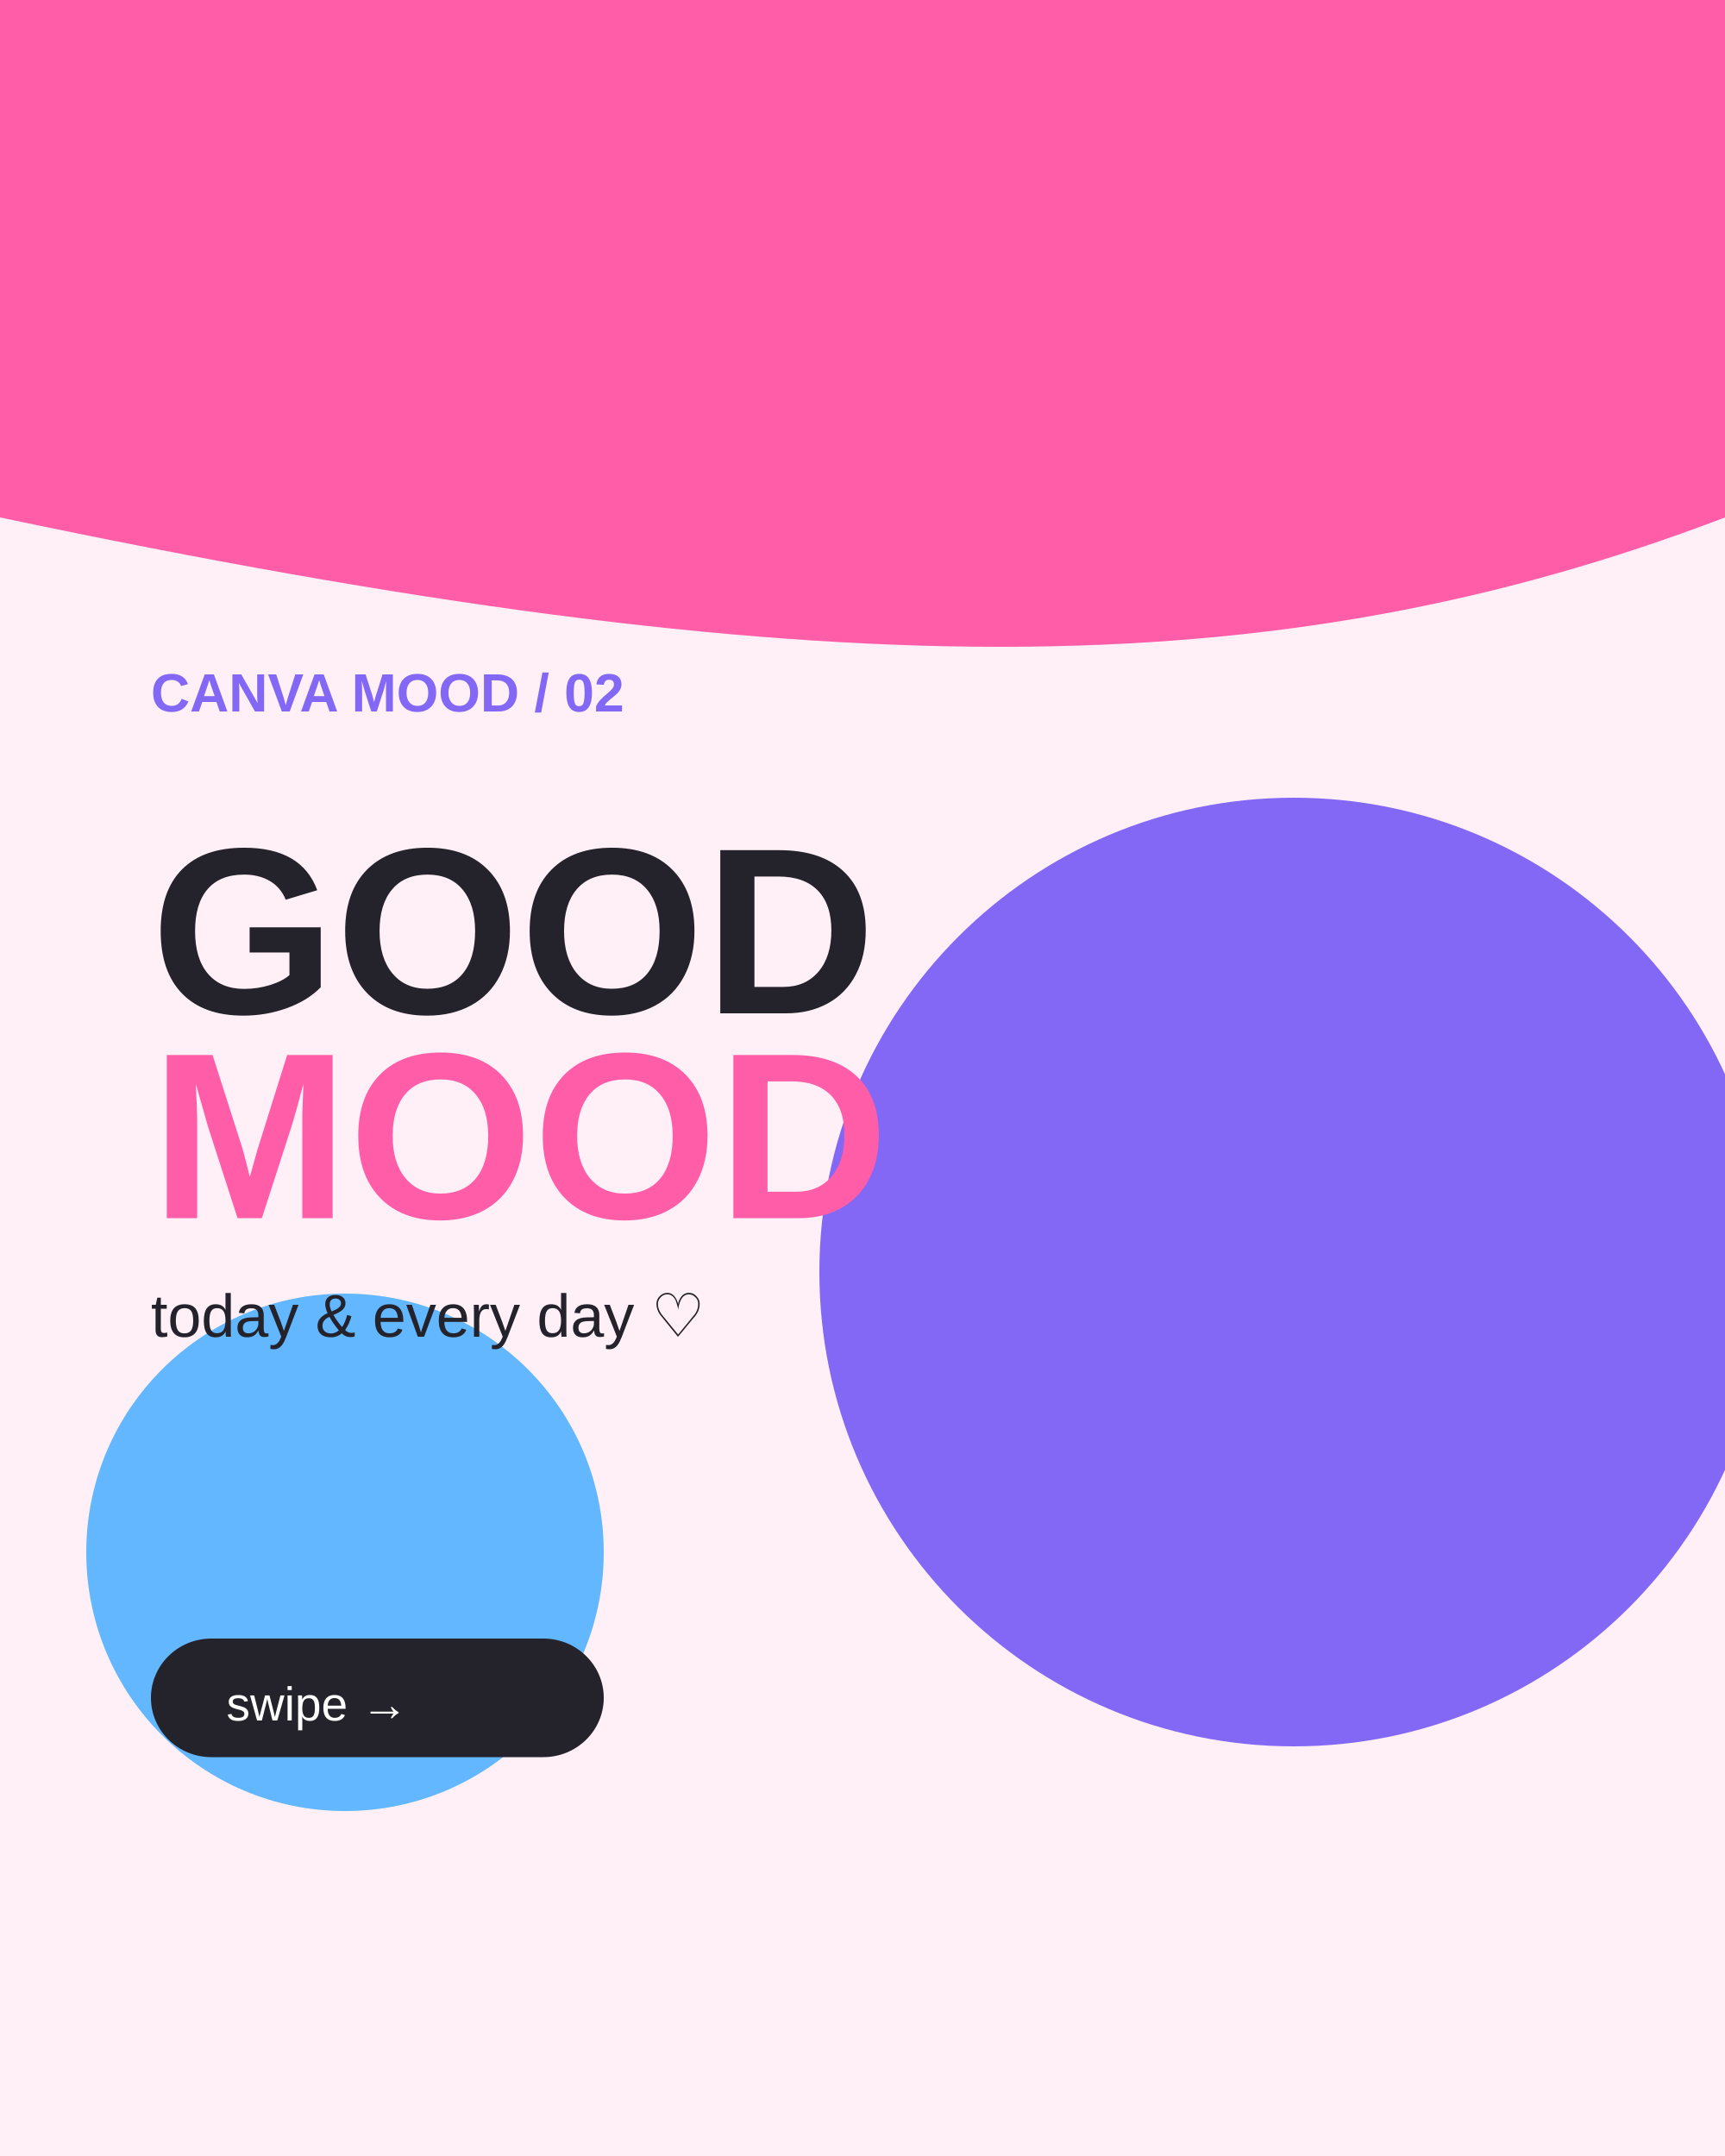
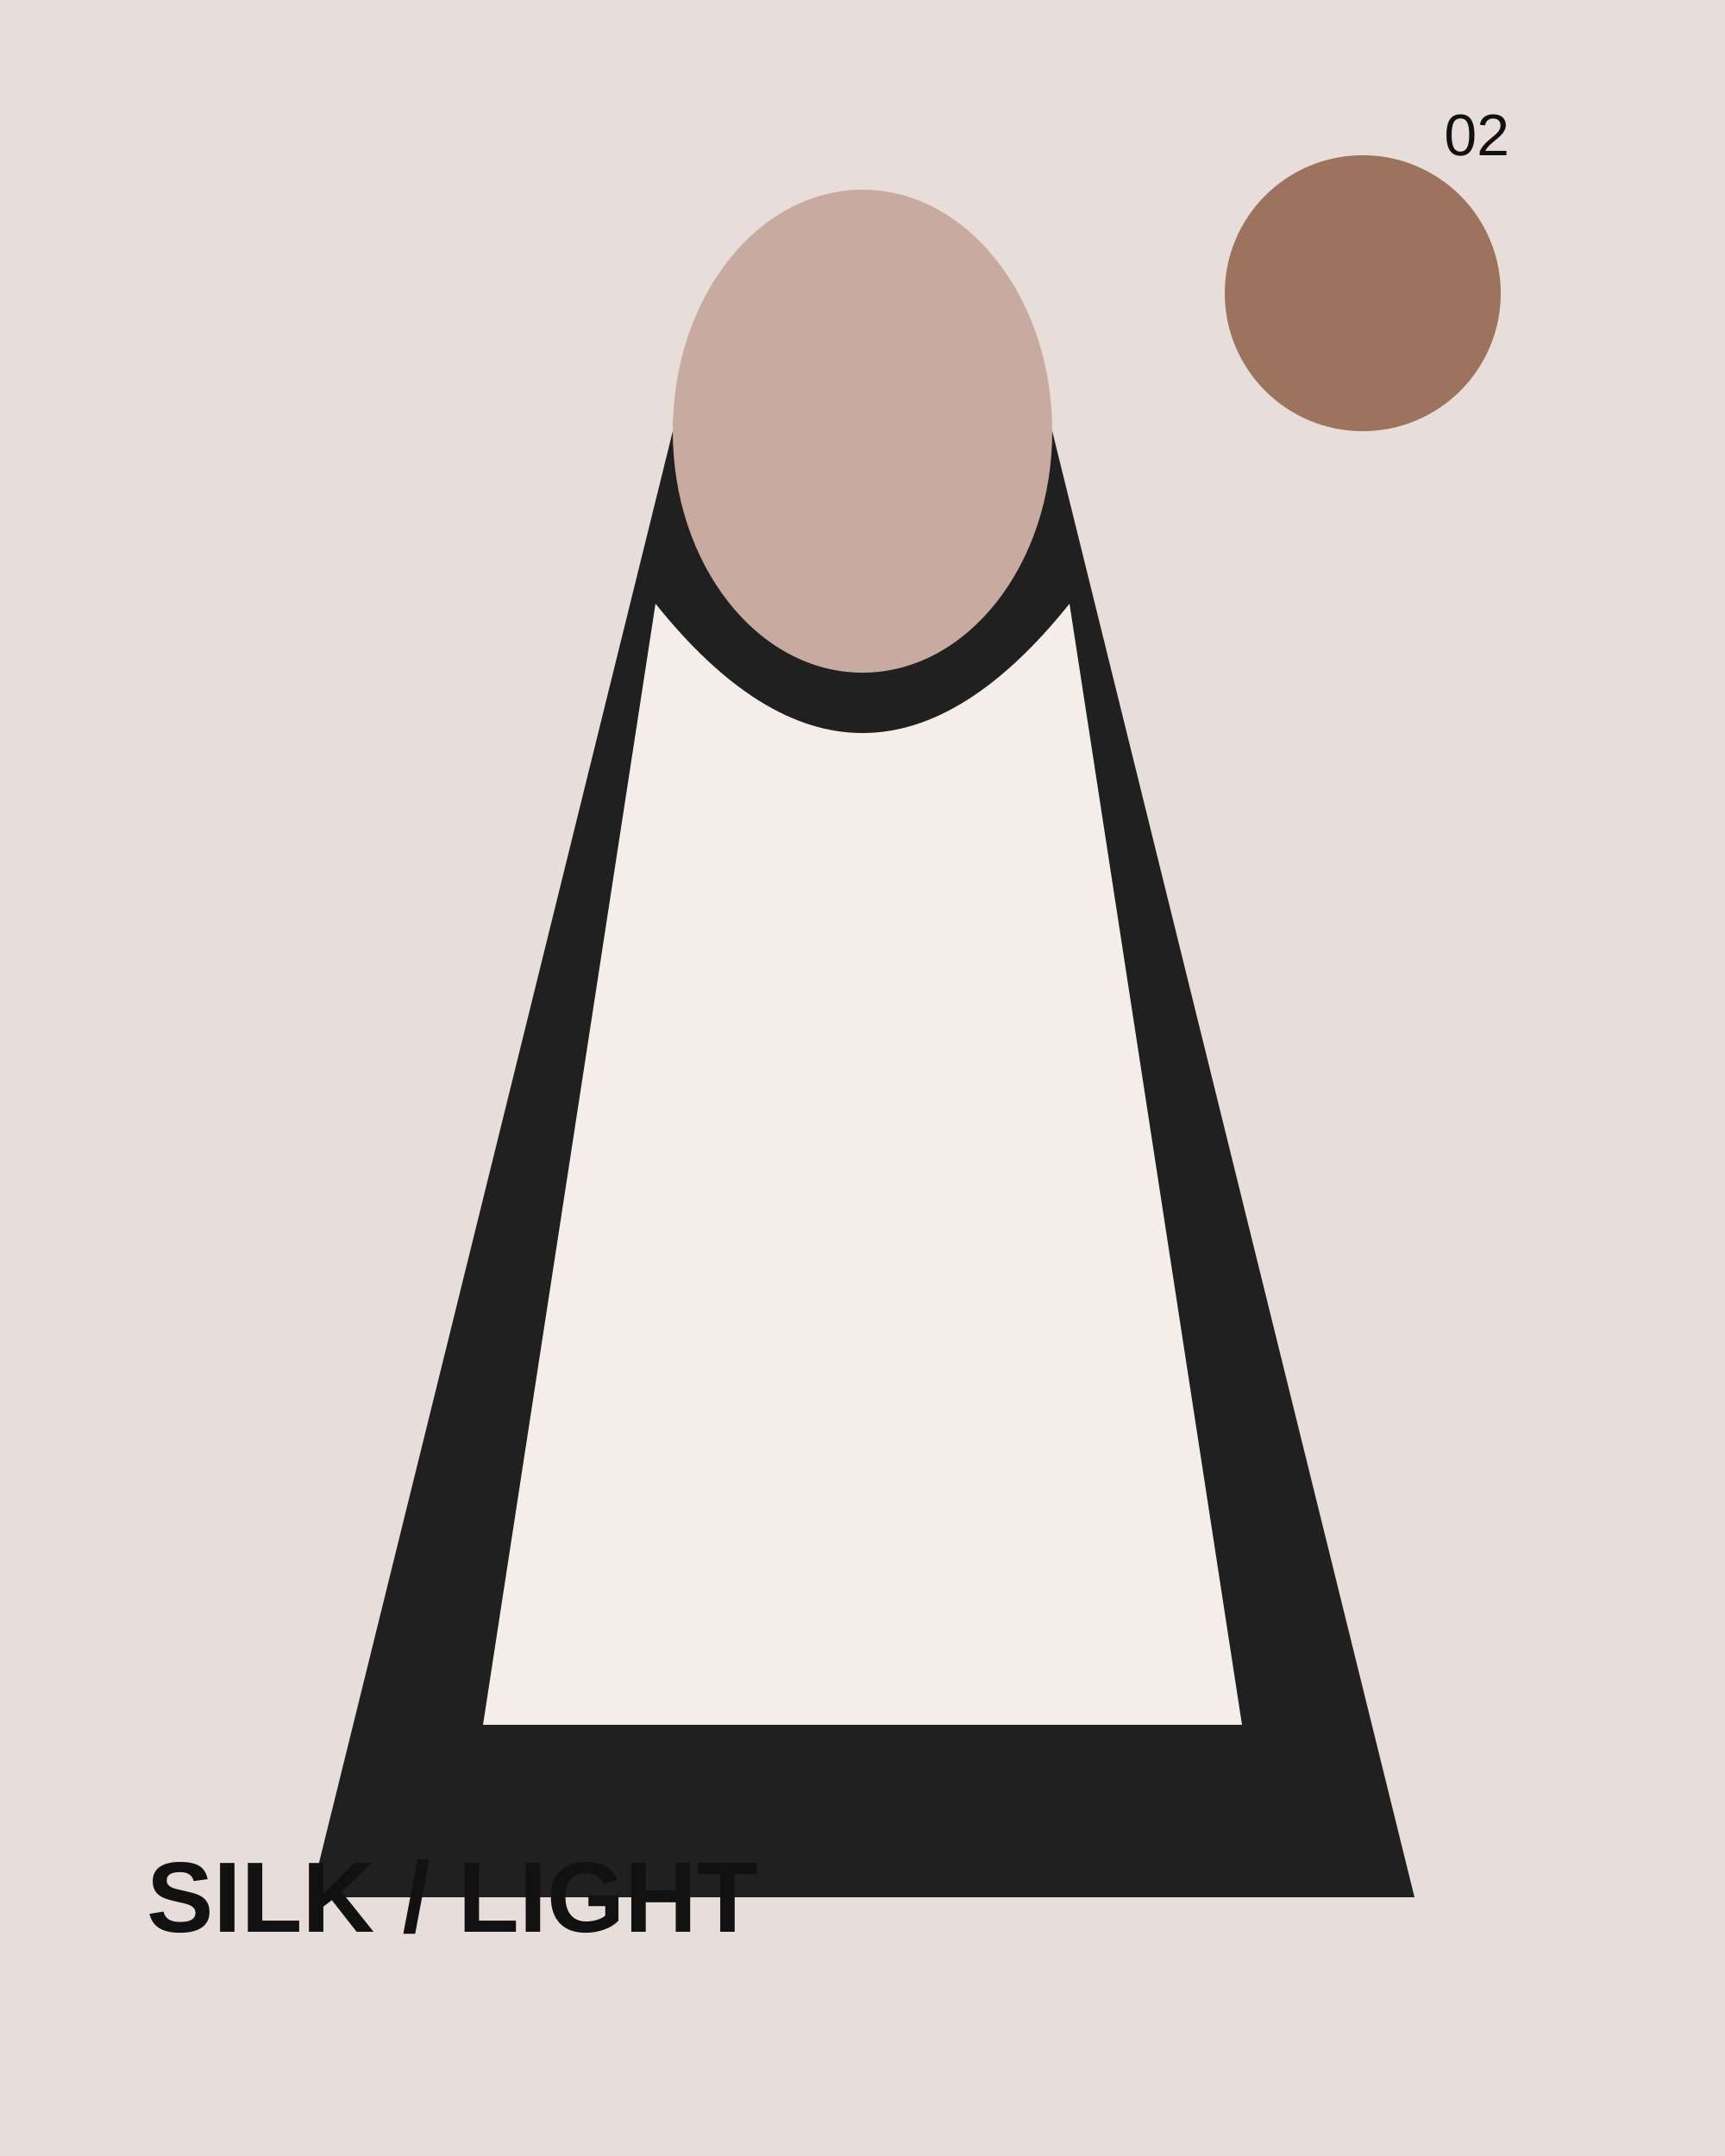
- <svg xmlns="http://www.w3.org/2000/svg" viewBox="0 0 800 1000">
-   <rect width="800" height="1000" fill="#fff0f7" />
-   <path d="M0 0h800v240c-210 80-420 80-800 0z" fill="#ff5da8" />
-   <circle cx="600" cy="590" r="220" fill="#8368f6" />
-   <circle cx="160" cy="720" r="120" fill="#62b7ff" />
-   <text x="70" y="330" font-family="Arial" font-size="25" font-weight="700" fill="#8368f6">CANVA MOOD / 02</text>
-   <text x="70" y="470" font-family="Arial" font-size="110" font-weight="900" fill="#24232b">GOOD</text>
-   <text x="70" y="565" font-family="Arial" font-size="110" font-weight="900" fill="#ff5da8">MOOD</text>
-   <text x="70" y="620" font-family="Arial" font-size="28" fill="#24232b">today &amp; every day ♡</text>
-   <rect x="70" y="760" width="210" height="55" rx="28" fill="#24232b" />
-   <text x="105" y="798" font-family="Arial" font-size="22" fill="white">swipe →</text>
+ <svg xmlns="http://www.w3.org/2000/svg" viewBox="0 0 1000 1250">
+   <rect width="1000" height="1250" fill="#e8ddd8" />
+   <path d="M180 1100 L390 250 L610 250 L820 1100 Z" fill="#202020" />
+   <ellipse cx="500" cy="250" rx="110" ry="140" fill="#c7aaa0" />
+   <path d="M380 350 Q500 500 620 350 L720 1000 L280 1000 Z" fill="#f4eee8" />
+   <circle cx="790" cy="170" r="80" fill="#9b735f" />
+   <text x="85" y="1120" font-family="Arial, sans-serif" font-size="58" font-weight="700" fill="#111">SILK / LIGHT</text>
+   <text x="875" y="90" text-anchor="end" font-family="Arial, sans-serif" font-size="34" fill="#111">02</text>
</svg>
